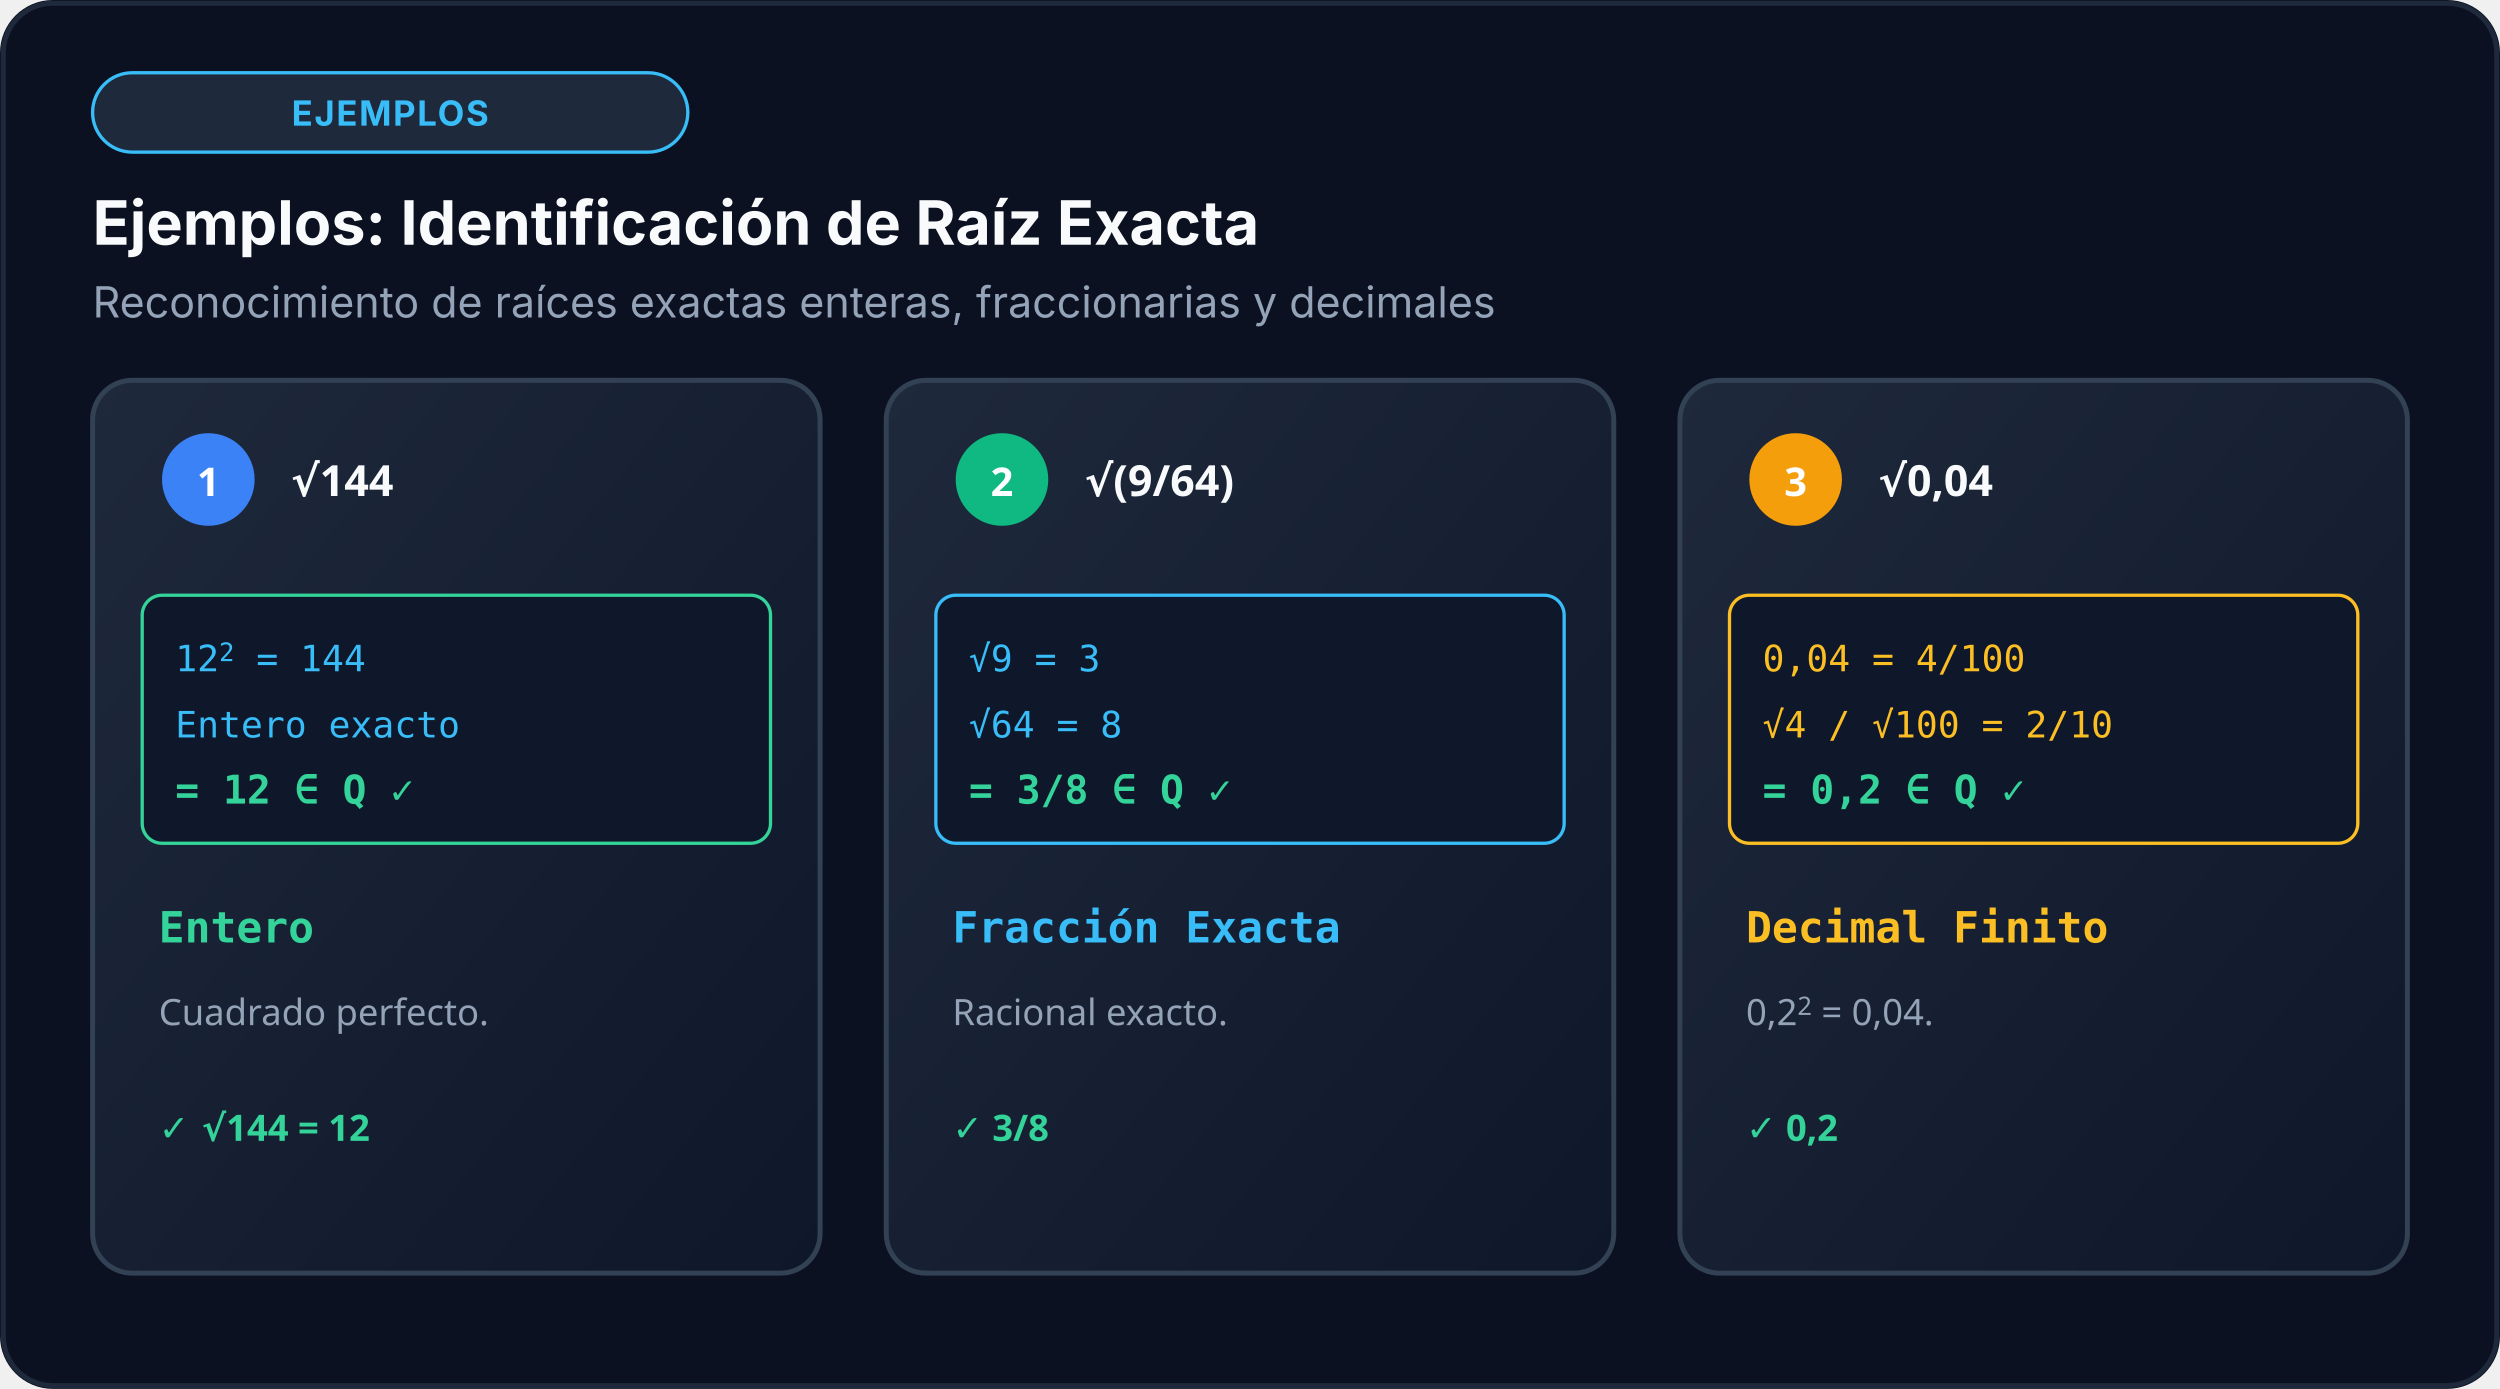
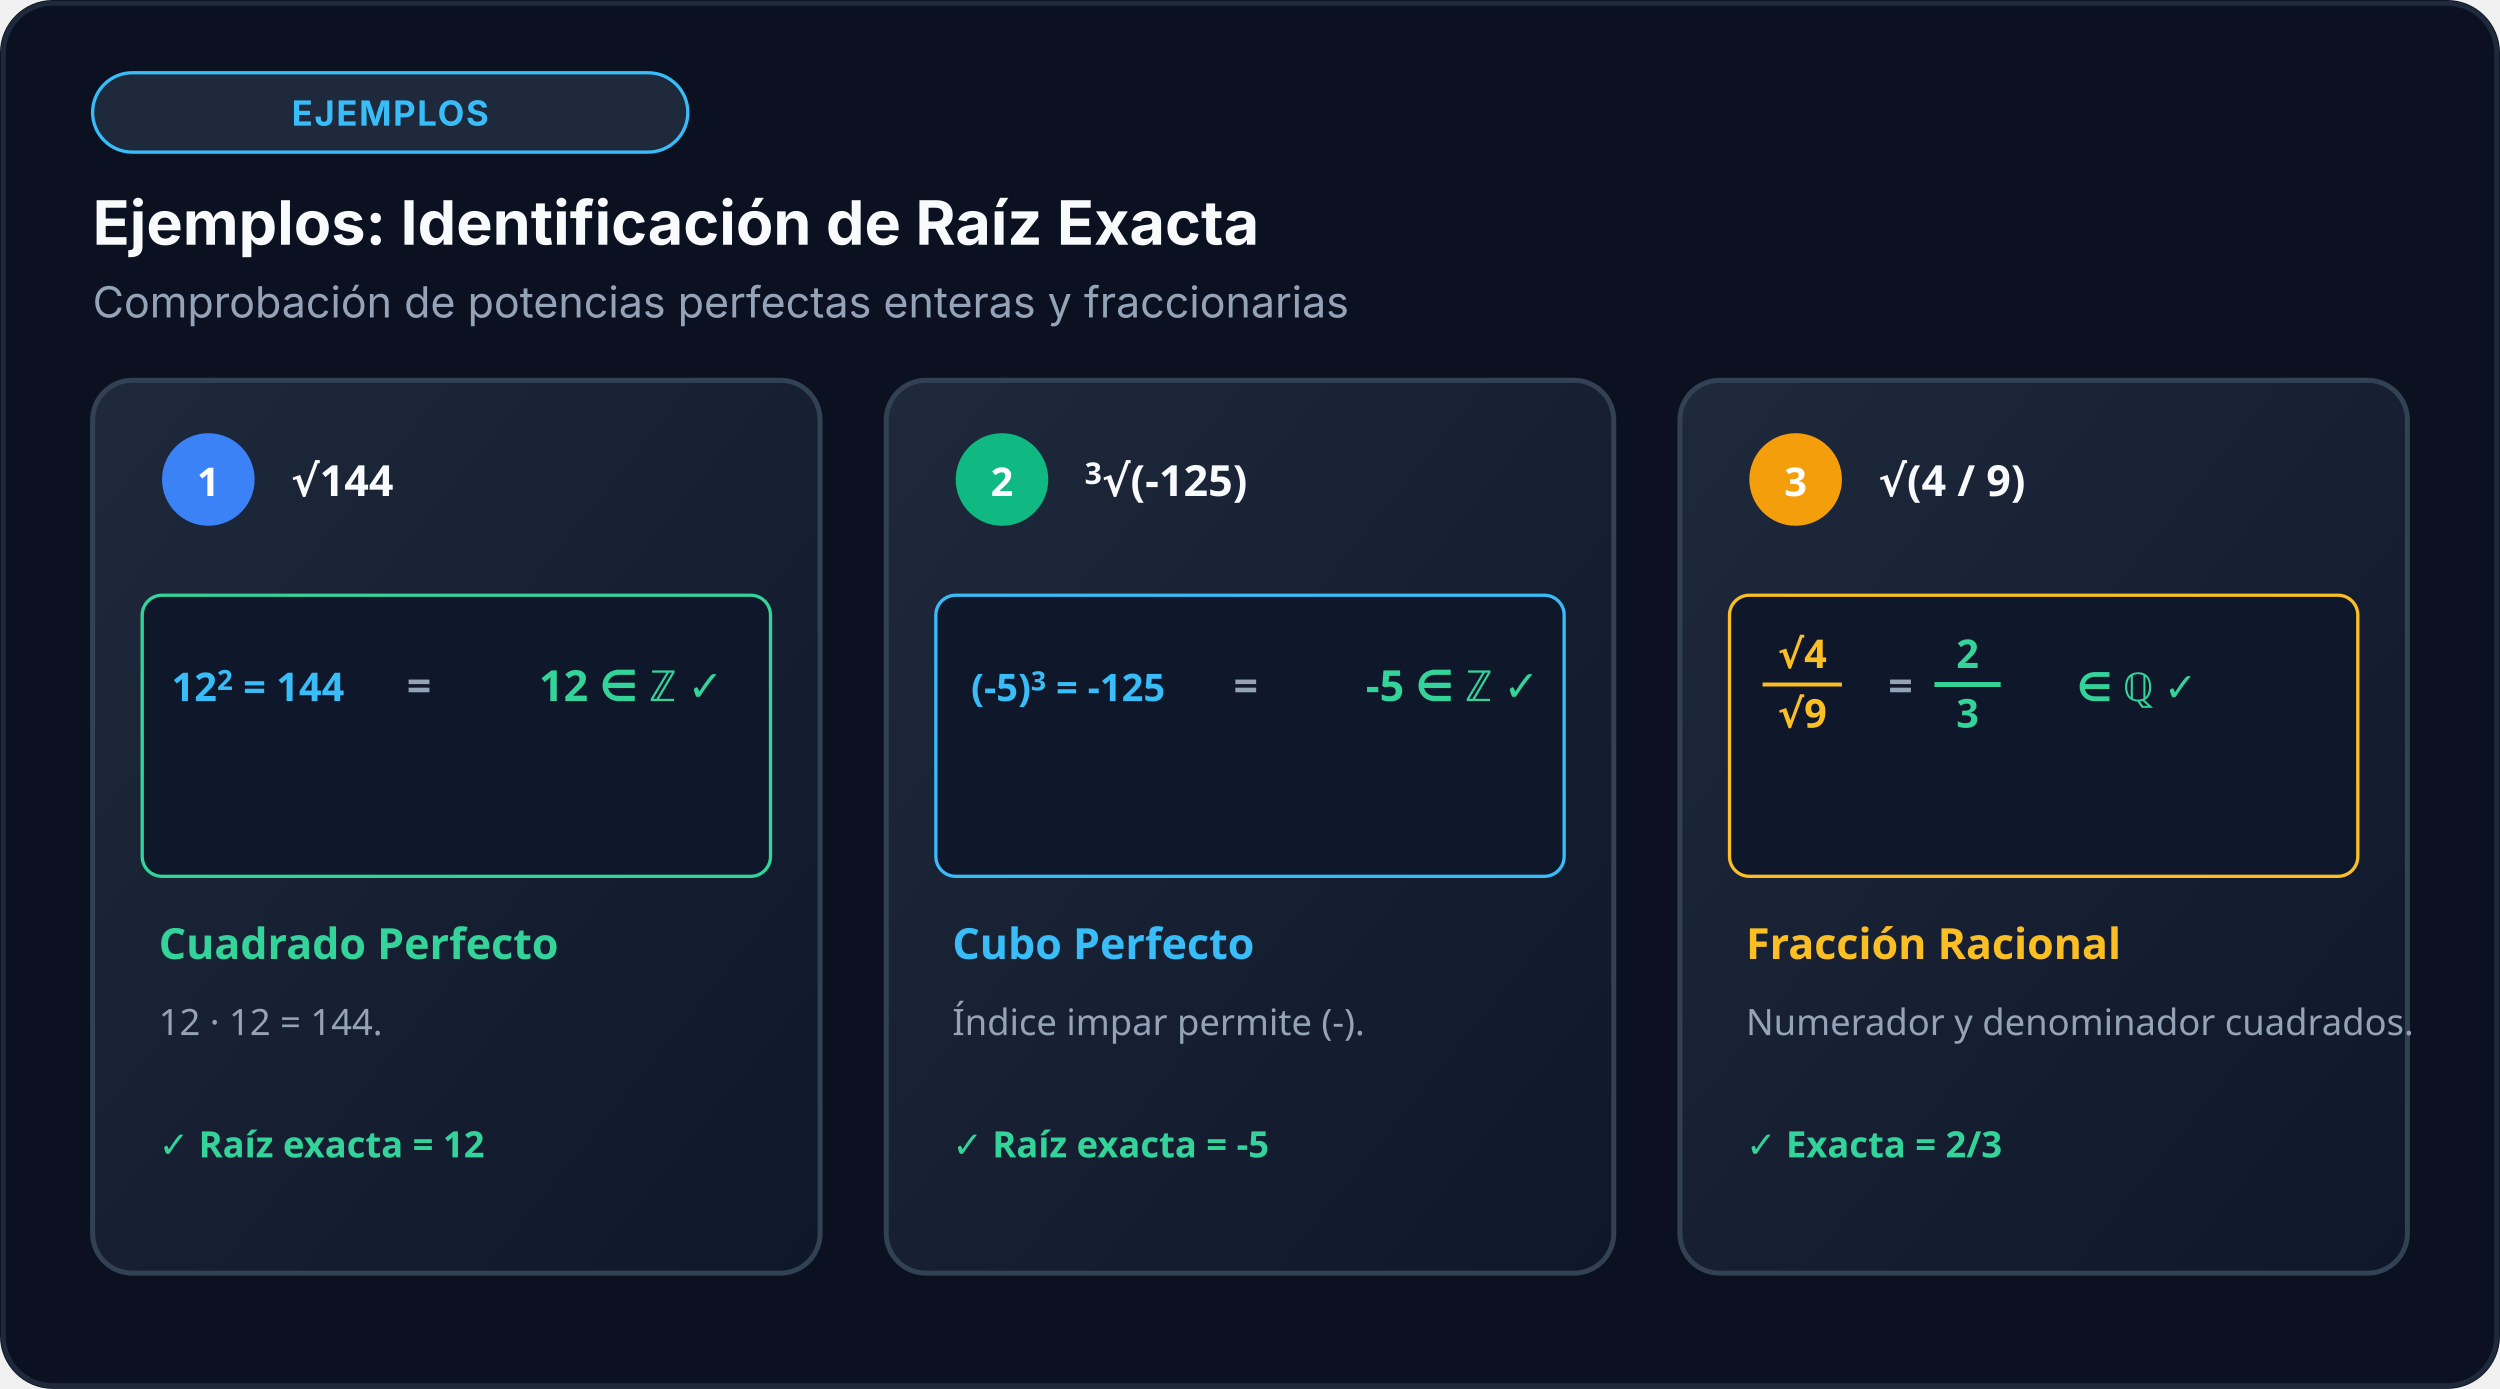
<svg xmlns="http://www.w3.org/2000/svg" viewBox="0 0 756 420" width="100%" height="100%">
  <defs>
    <linearGradient id="cardGrad" x1="0%" y1="0%" x2="100%" y2="100%">
      <stop offset="0%" stop-color="#1e293b" />
      <stop offset="100%" stop-color="#0f172a" />
    </linearGradient>
    <filter id="shadow" x="-4%" y="-4%" width="108%" height="112%">
      <feDropShadow dx="0" dy="3" stdDeviation="4" flood-color="#000000" flood-opacity="0.3" />
    </filter>
  </defs>
  <rect width="756" height="420" rx="16" fill="#0b1120" />
  <rect x="1" y="1" width="754" height="418" rx="15" fill="none" stroke="#1e293b" stroke-width="1.5" />
  <g transform="translate(28, 22)">
    <rect x="0" y="0" width="180" height="24" rx="12" fill="#1e293b" stroke="#38bdf8" stroke-width="1" />
    <text x="90" y="16" fill="#38bdf8" font-family="system-ui, -apple-system, sans-serif" font-size="10.5" font-weight="700" text-anchor="middle" letter-spacing="0.5">EJEMPLOS</text>
    <text x="0" y="52" fill="#f8fafc" font-family="system-ui, -apple-system, sans-serif" font-size="18.5" font-weight="700">Ejemplos: Identificación de Raíz Exacta</text>
-     <text x="0" y="74" fill="#94a3b8" font-family="system-ui, -apple-system, sans-serif" font-size="13">Reconocimiento de raíces exactas enteras, fraccionarias y decimales</text>
+     <text x="0" y="74" fill="#94a3b8" font-family="system-ui, -apple-system, sans-serif" font-size="13">Comprobación de potencias perfectas enteras y fraccionarias</text>
  </g>
  <g transform="translate(28, 115)">
    <g transform="translate(0, 0)">
      <rect width="220" height="270" rx="12" fill="url(#cardGrad)" stroke="#334155" stroke-width="1.5" />
      <circle cx="35" cy="30" r="14" fill="#3b82f6" />
      <text x="35" y="35" fill="#ffffff" font-family="system-ui, sans-serif" font-size="12" font-weight="700" text-anchor="middle">1</text>
      <text x="60" y="35" fill="#f8fafc" font-family="system-ui, sans-serif" font-size="13" font-weight="700">√144</text>
-       <rect x="15" y="65" width="190" height="75" rx="6" fill="#0f172a" stroke="#34d399" />
-       <text x="25" y="88" fill="#38bdf8" font-family="monospace" font-size="11">12<tspan baseline-shift="super" font-size="70%">2</tspan> = 144</text>
-       <text x="25" y="108" fill="#38bdf8" font-family="monospace" font-size="11">Entero exacto</text>
-       <text x="25" y="128" fill="#34d399" font-family="monospace" font-size="12" font-weight="700">= 12 ∈ Q ✓</text>
-       <text x="20" y="170" fill="#34d399" font-family="monospace" font-size="13" font-weight="700">Entero</text>
-       <text x="20" y="195" fill="#94a3b8" font-family="system-ui, sans-serif" font-size="11">Cuadrado perfecto.</text>
-       <text x="20" y="230" fill="#34d399" font-family="system-ui, sans-serif" font-size="11" font-weight="600">✓ √144 = 12</text>
+       <rect x="15" y="65" width="190" height="85" rx="6" fill="#0f172a" stroke="#34d399" />
+       <g transform="translate(25, 92)">
+         <text x="25" y="5" fill="#38bdf8" font-family="system-ui, sans-serif" font-size="12" font-weight="700" text-anchor="middle">12<tspan baseline-shift="super" font-size="70%">2</tspan> = 144</text>
+         <text x="70" y="5" fill="#94a3b8" font-family="system-ui, sans-serif" font-size="13" font-weight="700">=</text>
+         <text x="110" y="5" fill="#34d399" font-family="system-ui, sans-serif" font-size="13" font-weight="700">12 ∈ ℤ ✓</text>
+       </g>
+       <text x="20" y="175" fill="#34d399" font-family="system-ui, sans-serif" font-size="13" font-weight="700">Cuadrado Perfecto</text>
+       <text x="20" y="198" fill="#94a3b8" font-family="system-ui, sans-serif" font-size="11">12 · 12 = 144.</text>
+       <text x="20" y="235" fill="#34d399" font-family="system-ui, sans-serif" font-size="11" font-weight="600">✓ Raíz exacta = 12</text>
    </g>
    <g transform="translate(240, 0)">
      <rect width="220" height="270" rx="12" fill="url(#cardGrad)" stroke="#334155" stroke-width="1.5" />
      <circle cx="35" cy="30" r="14" fill="#10b981" />
      <text x="35" y="35" fill="#ffffff" font-family="system-ui, sans-serif" font-size="12" font-weight="700" text-anchor="middle">2</text>
-       <text x="60" y="35" fill="#f8fafc" font-family="system-ui, sans-serif" font-size="13" font-weight="700">√(9/64)</text>
-       <rect x="15" y="65" width="190" height="75" rx="6" fill="#0f172a" stroke="#38bdf8" />
-       <text x="25" y="88" fill="#38bdf8" font-family="monospace" font-size="11">√9 = 3</text>
-       <text x="25" y="108" fill="#38bdf8" font-family="monospace" font-size="11">√64 = 8</text>
-       <text x="25" y="128" fill="#34d399" font-family="monospace" font-size="12" font-weight="700">= 3/8 ∈ Q ✓</text>
-       <text x="20" y="170" fill="#38bdf8" font-family="monospace" font-size="13" font-weight="700">Fracción Exacta</text>
-       <text x="20" y="195" fill="#94a3b8" font-family="system-ui, sans-serif" font-size="11">Racional exacto.</text>
-       <text x="20" y="230" fill="#34d399" font-family="system-ui, sans-serif" font-size="11" font-weight="600">✓ 3/8</text>
+       <text x="60" y="35" fill="#f8fafc" font-family="system-ui, sans-serif" font-size="13" font-weight="700">
+         <tspan baseline-shift="super" font-size="70%">3</tspan>√(-125)</text>
+       <rect x="15" y="65" width="190" height="85" rx="6" fill="#0f172a" stroke="#38bdf8" />
+       <g transform="translate(25, 92)">
+         <text x="30" y="5" fill="#38bdf8" font-family="system-ui, sans-serif" font-size="11.5" font-weight="700" text-anchor="middle">(-5)<tspan baseline-shift="super" font-size="70%">3</tspan> = -125</text>
+         <text x="80" y="5" fill="#94a3b8" font-family="system-ui, sans-serif" font-size="13" font-weight="700">=</text>
+         <text x="120" y="5" fill="#34d399" font-family="system-ui, sans-serif" font-size="13" font-weight="700">-5 ∈ ℤ ✓</text>
+       </g>
+       <text x="20" y="175" fill="#38bdf8" font-family="system-ui, sans-serif" font-size="13" font-weight="700">Cubo Perfecto</text>
+       <text x="20" y="198" fill="#94a3b8" font-family="system-ui, sans-serif" font-size="11">Índice impar permite (-).</text>
+       <text x="20" y="235" fill="#34d399" font-family="system-ui, sans-serif" font-size="11" font-weight="600">✓ Raíz exacta = -5</text>
    </g>
    <g transform="translate(480, 0)">
      <rect width="220" height="270" rx="12" fill="url(#cardGrad)" stroke="#334155" stroke-width="1.5" />
      <circle cx="35" cy="30" r="14" fill="#f59e0b" />
      <text x="35" y="35" fill="#ffffff" font-family="system-ui, sans-serif" font-size="12" font-weight="700" text-anchor="middle">3</text>
-       <text x="60" y="35" fill="#f8fafc" font-family="system-ui, sans-serif" font-size="13" font-weight="700">√0,04</text>
-       <rect x="15" y="65" width="190" height="75" rx="6" fill="#0f172a" stroke="#fbbf24" />
-       <text x="25" y="88" fill="#fbbf24" font-family="monospace" font-size="11">0,04 = 4/100</text>
-       <text x="25" y="108" fill="#fbbf24" font-family="monospace" font-size="11">√4 / √100 = 2/10</text>
-       <text x="25" y="128" fill="#34d399" font-family="monospace" font-size="12" font-weight="700">= 0,2 ∈ Q ✓</text>
-       <text x="20" y="170" fill="#fbbf24" font-family="monospace" font-size="13" font-weight="700">Decimal Finito</text>
-       <text x="20" y="195" fill="#94a3b8" font-family="system-ui, sans-serif" font-size="11">0,2<tspan baseline-shift="super" font-size="70%">2</tspan> = 0,04.</text>
-       <text x="20" y="230" fill="#34d399" font-family="system-ui, sans-serif" font-size="11" font-weight="600">✓ 0,2</text>
+       <text x="60" y="35" fill="#f8fafc" font-family="system-ui, sans-serif" font-size="13" font-weight="700">√(4 / 9)</text>
+       <rect x="15" y="65" width="190" height="85" rx="6" fill="#0f172a" stroke="#fbbf24" />
+       <g transform="translate(25, 92)">
+         <text x="12" y="-5" fill="#fbbf24" font-family="system-ui, sans-serif" font-size="12" font-weight="700" text-anchor="middle">√4</text>
+         <line x1="0" y1="0" x2="24" y2="0" stroke="#fbbf24" stroke-width="1.2" />
+         <text x="12" y="13" fill="#fbbf24" font-family="system-ui, sans-serif" font-size="12" font-weight="700" text-anchor="middle">√9</text>
+         <text x="38" y="5" fill="#94a3b8" font-family="system-ui, sans-serif" font-size="13" font-weight="700">=</text>
+         <text x="62" y="-5" fill="#34d399" font-family="system-ui, sans-serif" font-size="12" font-weight="700" text-anchor="middle">2</text>
+         <line x1="52" y1="0" x2="72" y2="0" stroke="#34d399" stroke-width="1.5" />
+         <text x="62" y="13" fill="#34d399" font-family="system-ui, sans-serif" font-size="12" font-weight="700" text-anchor="middle">3</text>
+         <text x="95" y="5" fill="#34d399" font-family="system-ui, sans-serif" font-size="12" font-weight="700">∈ ℚ ✓</text>
+       </g>
+       <text x="20" y="175" fill="#fbbf24" font-family="system-ui, sans-serif" font-size="13" font-weight="700">Fracción Racional</text>
+       <text x="20" y="198" fill="#94a3b8" font-family="system-ui, sans-serif" font-size="11">Numerador y denominador cuadrados.</text>
+       <text x="20" y="235" fill="#34d399" font-family="system-ui, sans-serif" font-size="11" font-weight="600">✓ Exacta = 2/3</text>
    </g>
  </g>
</svg>
